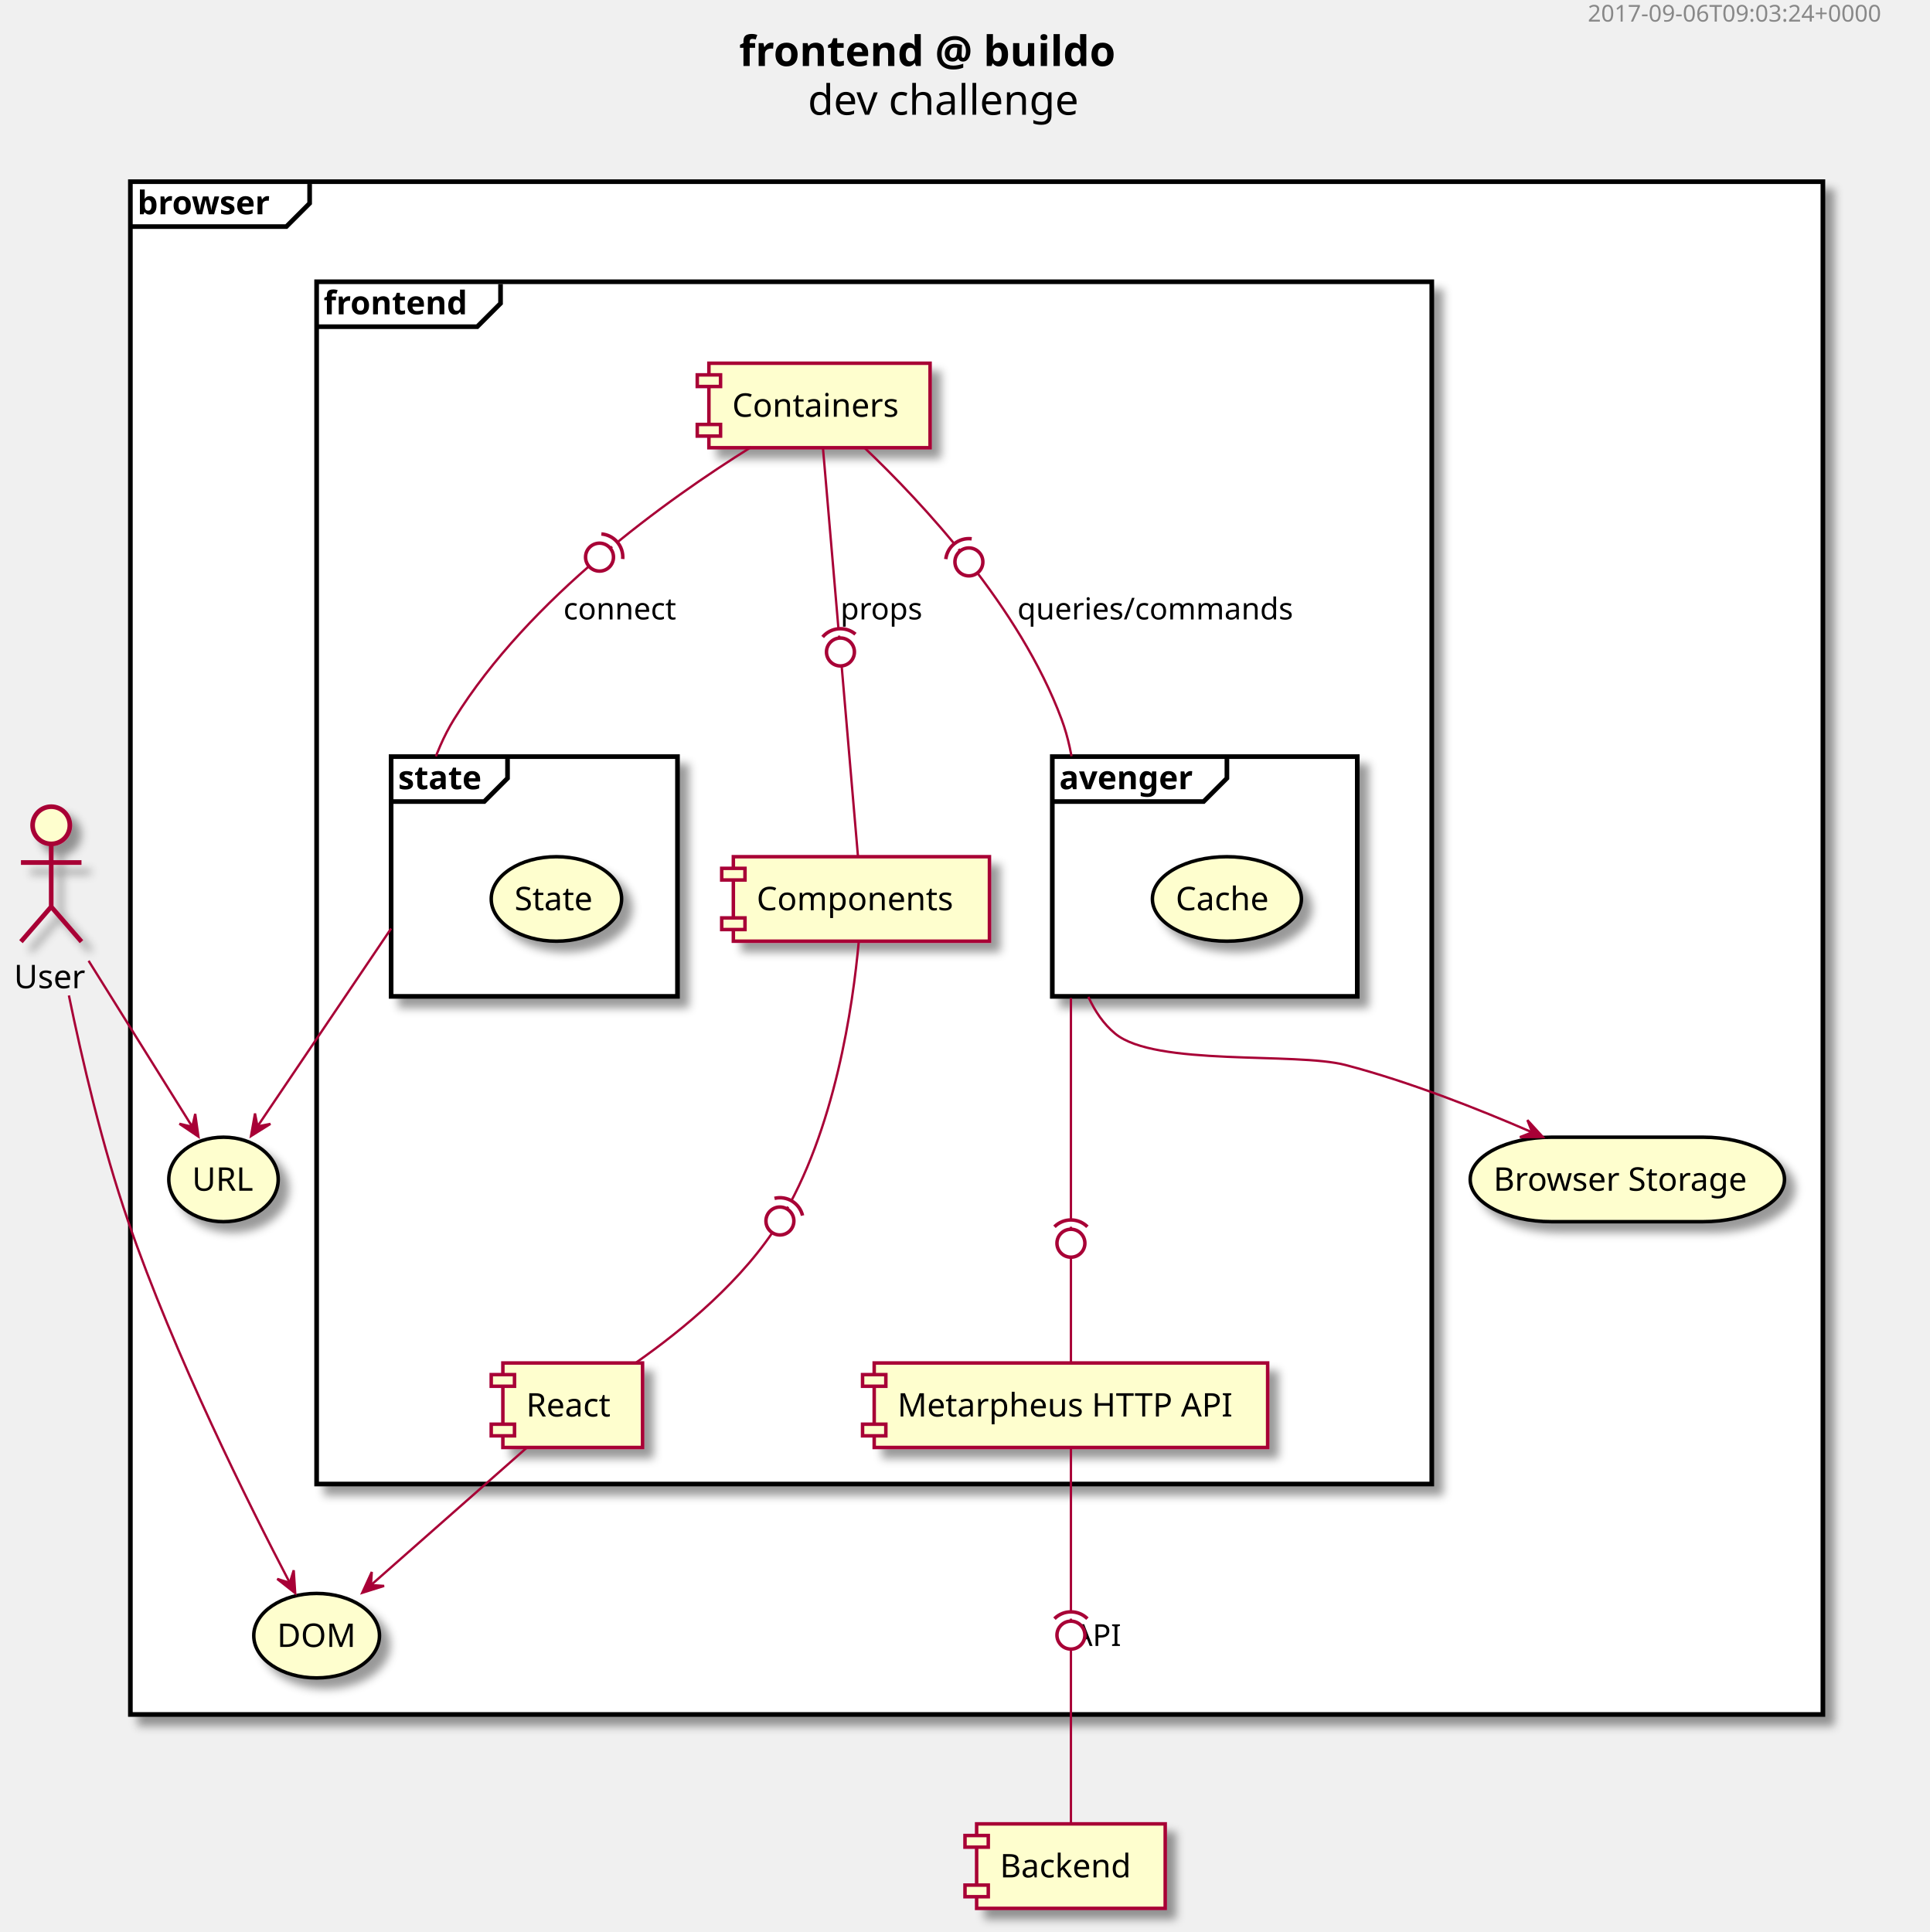
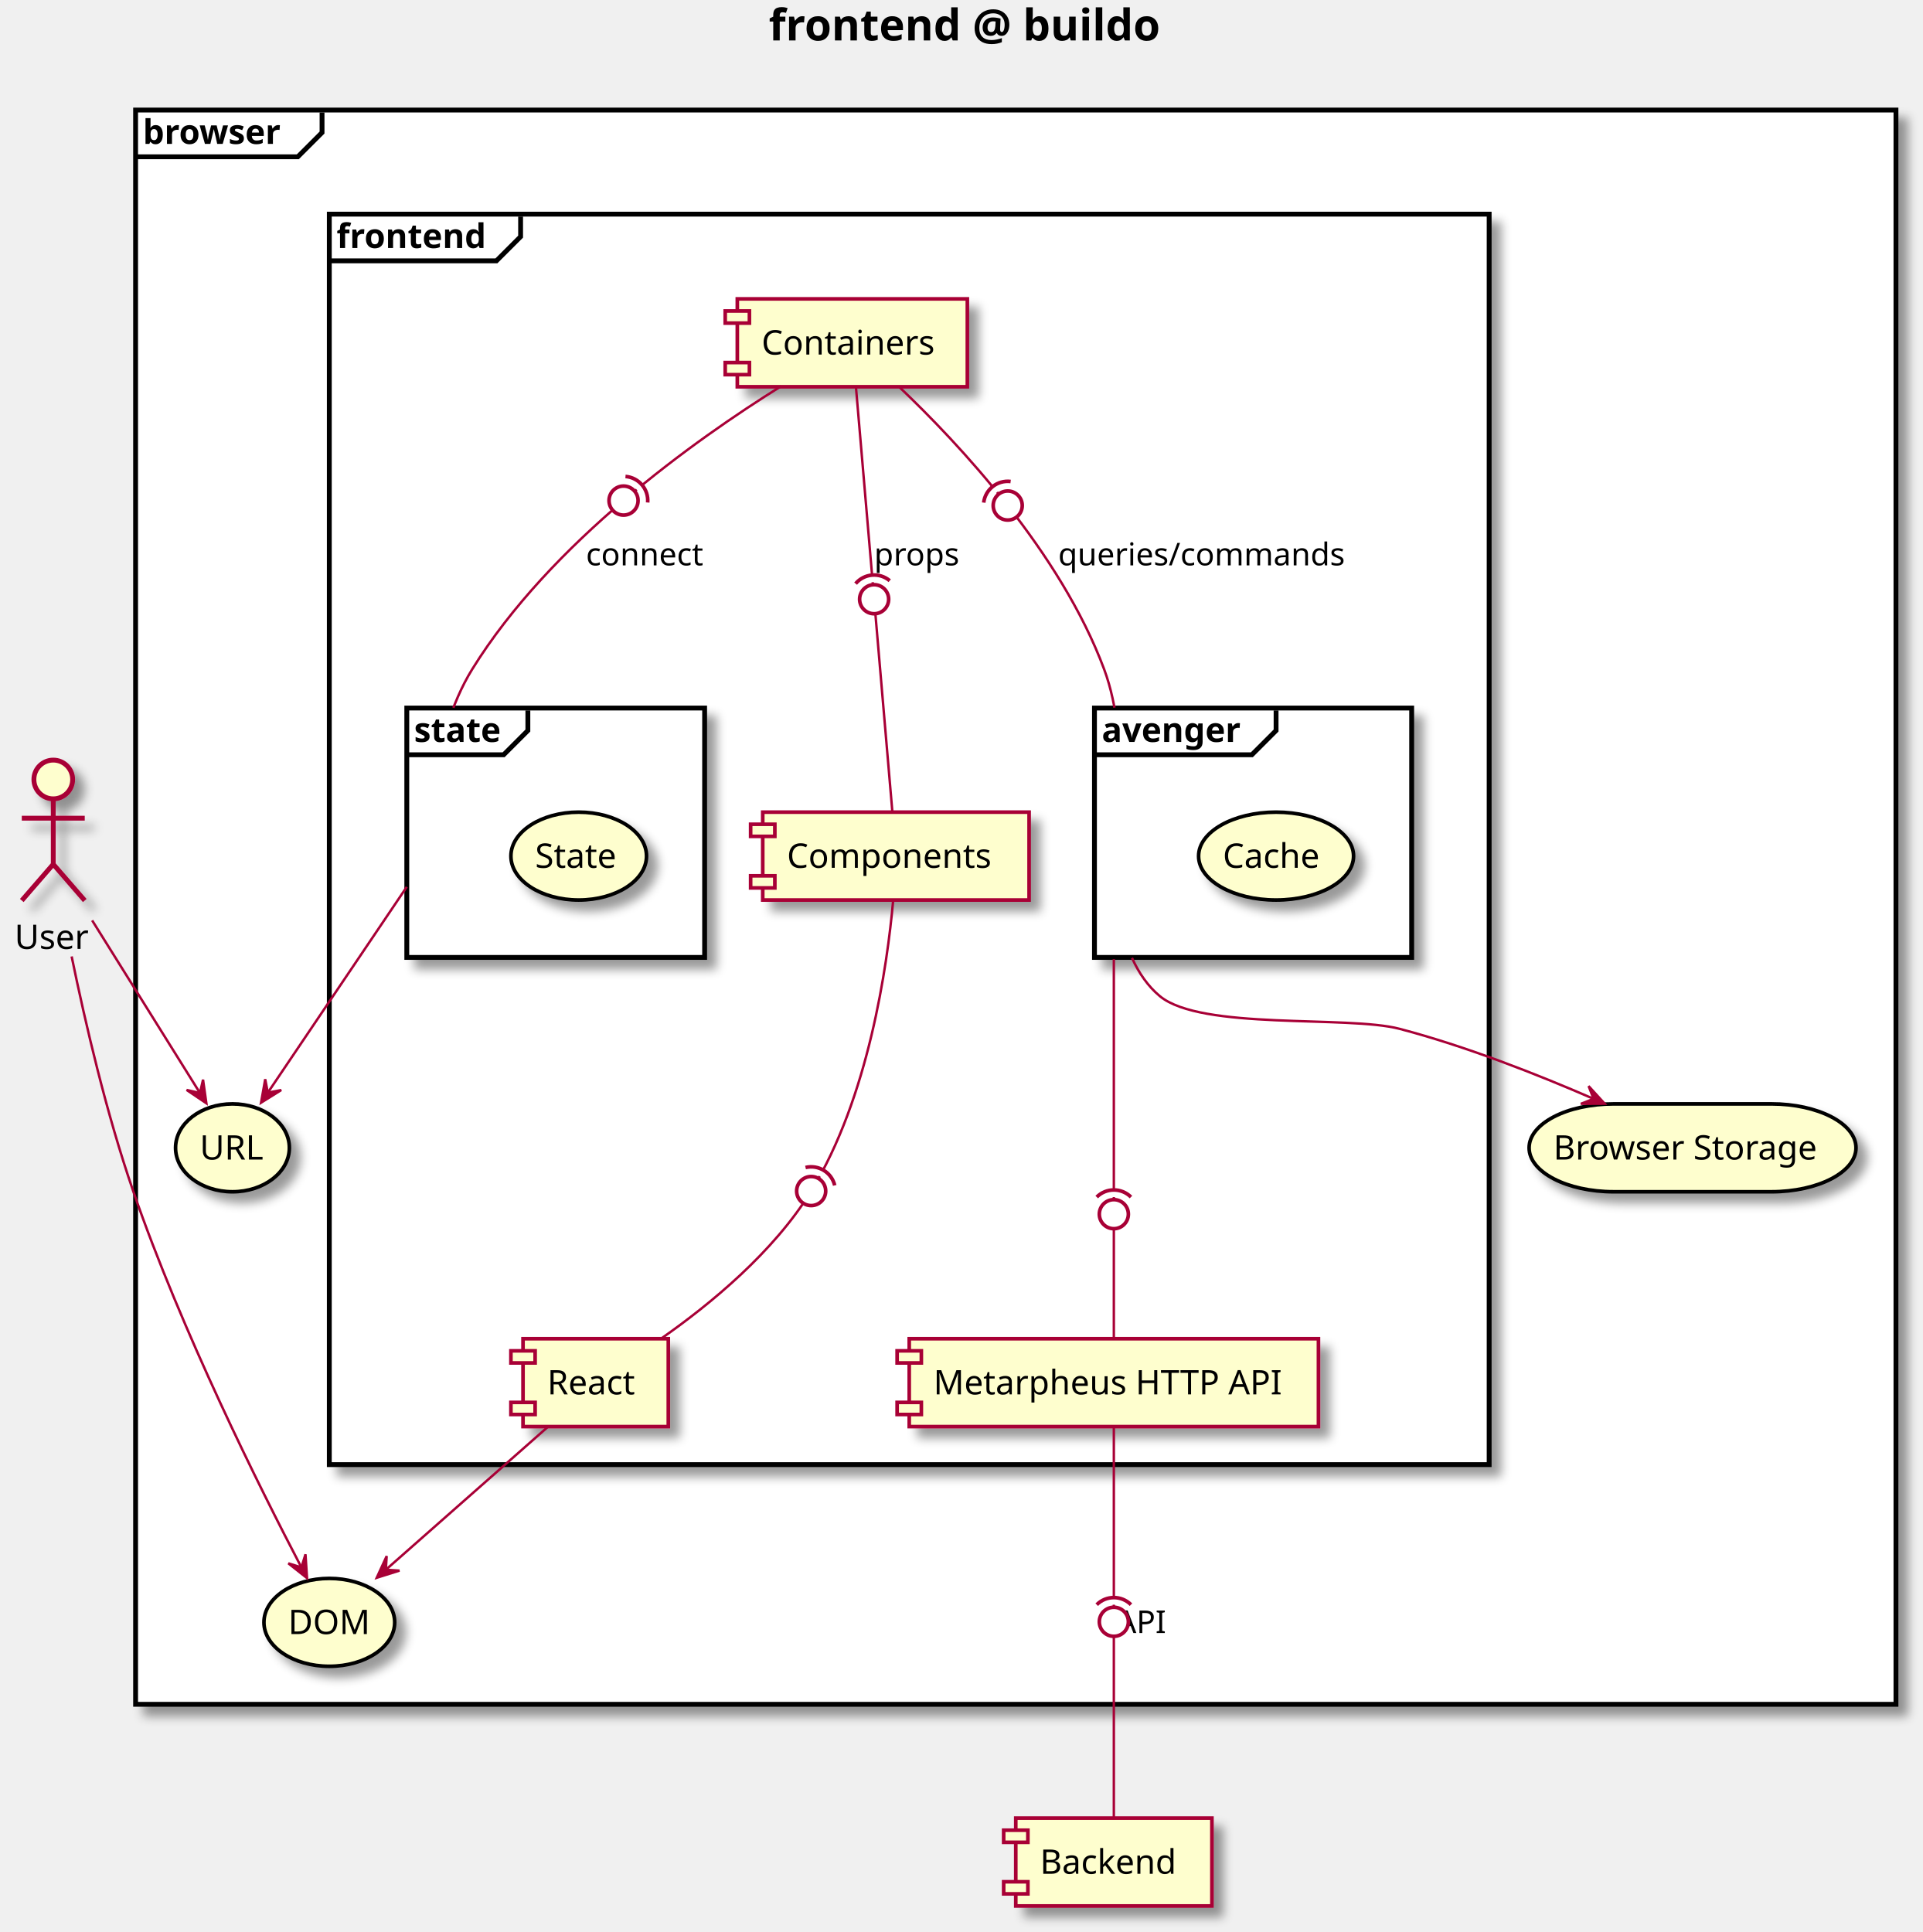
- <svg xmlns="http://www.w3.org/2000/svg" contentScriptType="application/ecmascript" contentStyleType="text/css" height="830px" preserveAspectRatio="none" style="width:829px;height:830px;" version="1.1" viewBox="0 0 829 830" width="829px" zoomAndPan="magnify">
+ <svg xmlns="http://www.w3.org/2000/svg" contentScriptType="application/ecmascript" contentStyleType="text/css" height="798px" preserveAspectRatio="none" style="width:794px;height:798px;" version="1.1" viewBox="0 0 794 798" width="794px" zoomAndPan="magnify">
  <defs>
-     <filter height="300%" id="f88ruwam3i84h" width="300%" x="-1" y="-1">
+     <filter height="300%" id="f1wczkrxqjubsb" width="300%" x="-1" y="-1">
      <feGaussianBlur result="blurOut" stdDeviation="2.0" />
      <feColorMatrix in="blurOut" result="blurOut2" type="matrix" values="0 0 0 0 0 0 0 0 0 0 0 0 0 0 0 0 0 0 .4 0" />
      <feOffset dx="4.0" dy="4.0" in="blurOut2" result="blurOut3" />
      <feBlend in="SourceGraphic" in2="blurOut3" mode="normal" />
    </filter>
  </defs>
  <g>
-     <text fill="#888888" font-family="sans-serif" font-size="10" lengthAdjust="spacingAndGlyphs" textLength="135" x="682" y="9.282">2017-09-06T09:03:24+0000</text>
-     <text fill="#000000" font-family="sans-serif" font-size="18" font-weight="bold" lengthAdjust="spacingAndGlyphs" textLength="182" x="317.5" y="28.349">frontend @ buildo</text>
-     <text fill="#000000" font-family="sans-serif" font-size="18" lengthAdjust="spacingAndGlyphs" textLength="123" x="347" y="49.302">dev challenge</text>
-     <rect fill="#FFFFFF" filter="url(#f88ruwam3i84h)" height="658.5" style="stroke: #000000; stroke-width: 2.0;" width="727" x="56" y="78.047" />
-     <path d="M133,79.047 L133,87.344 L123,97.344 L56,97.344 " fill="none" style="stroke: #000000; stroke-width: 2.0;" />
-     <text fill="#000000" font-family="sans-serif" font-size="14" font-weight="bold" lengthAdjust="spacingAndGlyphs" textLength="67" x="59" y="92.042">browser</text>
-     <rect fill="#FFFFFF" filter="url(#f88ruwam3i84h)" height="516.5" style="stroke: #000000; stroke-width: 2.0;" width="479" x="136" y="121.047" />
-     <path d="M215,122.047 L215,130.344 L205,140.344 L136,140.344 " fill="none" style="stroke: #000000; stroke-width: 2.0;" />
-     <text fill="#000000" font-family="sans-serif" font-size="14" font-weight="bold" lengthAdjust="spacingAndGlyphs" textLength="69" x="139" y="135.042">frontend</text>
-     <rect fill="#FFFFFF" filter="url(#f88ruwam3i84h)" height="103" style="stroke: #000000; stroke-width: 2.0;" width="123" x="168" y="325.047" />
-     <path d="M218,326.047 L218,334.344 L208,344.344 L168,344.344 " fill="none" style="stroke: #000000; stroke-width: 2.0;" />
-     <text fill="#000000" font-family="sans-serif" font-size="14" font-weight="bold" lengthAdjust="spacingAndGlyphs" textLength="40" x="171" y="339.042">state</text>
-     <rect fill="#FFFFFF" filter="url(#f88ruwam3i84h)" height="103" style="stroke: #000000; stroke-width: 2.0;" width="131" x="452" y="325.047" />
-     <path d="M527,326.047 L527,334.344 L517,344.344 L452,344.344 " fill="none" style="stroke: #000000; stroke-width: 2.0;" />
-     <text fill="#000000" font-family="sans-serif" font-size="14" font-weight="bold" lengthAdjust="spacingAndGlyphs" textLength="65" x="455" y="339.042">avenger</text>
-     <rect fill="#FEFECE" filter="url(#f88ruwam3i84h)" height="36.297" rx="35" ry="35" style="stroke: #000000; stroke-width: 1.5;" width="47" x="72.5" y="488.547" />
-     <text fill="#000000" font-family="sans-serif" font-size="14" lengthAdjust="spacingAndGlyphs" textLength="27" x="82.5" y="511.542">URL</text>
-     <rect fill="#FEFECE" filter="url(#f88ruwam3i84h)" height="36.297" rx="35" ry="35" style="stroke: #000000; stroke-width: 1.5;" width="54" x="109" y="684.547" />
-     <text fill="#000000" font-family="sans-serif" font-size="14" lengthAdjust="spacingAndGlyphs" textLength="34" x="119" y="707.542">DOM</text>
-     <rect fill="#FEFECE" filter="url(#f88ruwam3i84h)" height="36.297" rx="35" ry="35" style="stroke: #000000; stroke-width: 1.5;" width="135" x="631.5" y="488.547" />
-     <text fill="#000000" font-family="sans-serif" font-size="14" lengthAdjust="spacingAndGlyphs" textLength="115" x="641.5" y="511.542">Browser Storage</text>
-     <rect fill="#FEFECE" filter="url(#f88ruwam3i84h)" height="36.297" style="stroke: #A80036; stroke-width: 1.5;" width="60" x="216" y="585.547" />
-     <rect fill="#FEFECE" height="5" style="stroke: #A80036; stroke-width: 1.5;" width="10" x="211" y="590.547" />
-     <rect fill="#FEFECE" height="5" style="stroke: #A80036; stroke-width: 1.5;" width="10" x="211" y="611.844" />
-     <text fill="#000000" font-family="sans-serif" font-size="14" lengthAdjust="spacingAndGlyphs" textLength="40" x="226" y="608.542">React</text>
-     <rect fill="#FEFECE" filter="url(#f88ruwam3i84h)" height="36.297" style="stroke: #A80036; stroke-width: 1.5;" width="110" x="315" y="368.047" />
-     <rect fill="#FEFECE" height="5" style="stroke: #A80036; stroke-width: 1.5;" width="10" x="310" y="373.047" />
-     <rect fill="#FEFECE" height="5" style="stroke: #A80036; stroke-width: 1.5;" width="10" x="310" y="394.344" />
-     <text fill="#000000" font-family="sans-serif" font-size="14" lengthAdjust="spacingAndGlyphs" textLength="90" x="325" y="391.042">Components</text>
-     <rect fill="#FEFECE" filter="url(#f88ruwam3i84h)" height="36.297" style="stroke: #A80036; stroke-width: 1.5;" width="95" x="304.5" y="156.047" />
-     <rect fill="#FEFECE" height="5" style="stroke: #A80036; stroke-width: 1.5;" width="10" x="299.5" y="161.047" />
-     <rect fill="#FEFECE" height="5" style="stroke: #A80036; stroke-width: 1.5;" width="10" x="299.5" y="182.344" />
-     <text fill="#000000" font-family="sans-serif" font-size="14" lengthAdjust="spacingAndGlyphs" textLength="75" x="314.5" y="179.042">Containers</text>
-     <rect fill="#FEFECE" filter="url(#f88ruwam3i84h)" height="36.297" style="stroke: #A80036; stroke-width: 1.5;" width="169" x="375.5" y="585.547" />
-     <rect fill="#FEFECE" height="5" style="stroke: #A80036; stroke-width: 1.5;" width="10" x="370.5" y="590.547" />
-     <rect fill="#FEFECE" height="5" style="stroke: #A80036; stroke-width: 1.5;" width="10" x="370.5" y="611.844" />
-     <text fill="#000000" font-family="sans-serif" font-size="14" lengthAdjust="spacingAndGlyphs" textLength="149" x="385.5" y="608.542">Metarpheus HTTP API</text>
-     <rect fill="#FEFECE" filter="url(#f88ruwam3i84h)" height="36.297" rx="35" ry="35" style="stroke: #000000; stroke-width: 1.5;" width="56" x="211" y="368.047" />
-     <text fill="#000000" font-family="sans-serif" font-size="14" lengthAdjust="spacingAndGlyphs" textLength="36" x="221" y="391.042">State</text>
-     <rect fill="#FEFECE" filter="url(#f88ruwam3i84h)" height="36.297" rx="35" ry="35" style="stroke: #000000; stroke-width: 1.5;" width="64" x="495" y="368.047" />
-     <text fill="#000000" font-family="sans-serif" font-size="14" lengthAdjust="spacingAndGlyphs" textLength="44" x="505" y="391.042">Cache</text>
-     <ellipse cx="22" cy="354.547" fill="#FEFECE" filter="url(#f88ruwam3i84h)" rx="8" ry="8" style="stroke: #A80036; stroke-width: 2.0;" />
-     <path d="M22,362.547 L22,389.547 M9,370.547 L35,370.547 M22,389.547 L9,404.547 M22,389.547 L35,404.547 " fill="#FEFECE" filter="url(#f88ruwam3i84h)" style="stroke: #A80036; stroke-width: 2.0;" />
-     <text fill="#000000" font-family="sans-serif" font-size="14" lengthAdjust="spacingAndGlyphs" textLength="32" x="6" y="424.542">User</text>
-     <rect fill="#FEFECE" filter="url(#f88ruwam3i84h)" height="36.297" style="stroke: #A80036; stroke-width: 1.5;" width="81" x="419.5" y="783.547" />
-     <rect fill="#FEFECE" height="5" style="stroke: #A80036; stroke-width: 1.5;" width="10" x="414.5" y="788.547" />
-     <rect fill="#FEFECE" height="5" style="stroke: #A80036; stroke-width: 1.5;" width="10" x="414.5" y="809.844" />
-     <text fill="#000000" font-family="sans-serif" font-size="14" lengthAdjust="spacingAndGlyphs" textLength="61" x="429.5" y="806.542">Backend</text>
-     <path d="M226.587,621.665 C207.853,638.186 179.464,663.219 159.47,680.851 " fill="none" id="React-DOM" style="stroke: #A80036; stroke-width: 1.0;" />
-     <polygon fill="#A80036" points="155.589,684.273,164.985,681.32,159.339,680.966,159.693,675.32,155.589,684.273" style="stroke: #A80036; stroke-width: 1.0;" />
-     <path d="M368.875,404.39 C366.412,431.782 358.699,485.912 335,524.547 C319.531,549.766 293.304,571.294 273.317,585.303 " fill="none" id="Components-React" style="stroke: #A80036; stroke-width: 1.0;" />
-     <path d="M344.725,522.217 A10,10 0 0 0 332.67 514.822" fill="#FFFFFF" style="stroke: #A80036; stroke-width: 1.5;" />
-     <ellipse cx="335" cy="524.547" fill="#FFFFFF" rx="6" ry="6" style="stroke: #A80036; stroke-width: 1.5;" />
-     <path d="M353.473,192.232 C356.857,231.709 365.153,328.497 368.532,367.919 " fill="none" id="Containers-Components" style="stroke: #A80036; stroke-width: 1.0;" />
-     <text fill="#000000" font-family="sans-serif" font-size="13" lengthAdjust="spacingAndGlyphs" textLength="36" x="361" y="266.114">props</text>
-     <path d="M367.446,272.447 A10,10 0 0 0 353.355 273.655" fill="#FFFFFF" style="stroke: #A80036; stroke-width: 1.5;" />
-     <ellipse cx="361.004" cy="280.096" fill="#FFFFFF" rx="6" ry="6" style="stroke: #A80036; stroke-width: 1.5;" />
-     <path d="M322.555,192.131 C286.827,214.419 227.365,256.802 195,309.047 C192.78,312.631 190.818,316.462 189.086,320.426 C188.653,321.417 188.234,322.417 187.829,323.423 C187.627,323.926 187.428,324.431 187.232,324.937 " fill="none" id="Containers-state" style="stroke: #A80036; stroke-width: 1.0;" />
-     <text fill="#000000" font-family="sans-serif" font-size="13" lengthAdjust="spacingAndGlyphs" textLength="51" x="242" y="266.114">connect</text>
-     <path d="M267.485,240.153 A10,10 0 0 0 258.314 229.387" fill="#FFFFFF" style="stroke: #A80036; stroke-width: 1.5;" />
-     <ellipse cx="257.516" cy="239.355" fill="#FFFFFF" rx="6" ry="6" style="stroke: #A80036; stroke-width: 1.5;" />
-     <path d="M167.988,398.915 C167.918,399.018 167.848,399.123 167.777,399.227 C167.636,399.437 167.493,399.648 167.348,399.862 C167.06,400.289 166.765,400.726 166.465,401.17 C165.865,402.059 165.243,402.981 164.599,403.934 C163.313,405.84 161.944,407.868 160.506,409.998 C157.63,414.258 154.479,418.925 151.165,423.834 C137.91,443.468 122.046,466.966 110.74,483.713 " fill="none" id="state-URL" style="stroke: #A80036; stroke-width: 1.0;" />
-     <polygon fill="#A80036" points="107.81,488.054,116.16,482.832,110.607,483.909,109.529,478.356,107.81,488.054" style="stroke: #A80036; stroke-width: 1.0;" />
-     <path d="M371.248,192.297 C396.026,215.865 438.024,260.749 456,309.047 C457.429,312.886 458.57,316.909 459.473,321.016 C459.698,322.043 459.909,323.075 460.105,324.111 C460.155,324.37 460.203,324.629 460.25,324.888 " fill="none" id="Containers-avenger" style="stroke: #A80036; stroke-width: 1.0;" />
-     <text fill="#000000" font-family="sans-serif" font-size="13" lengthAdjust="spacingAndGlyphs" textLength="123" x="437" y="266.114">queries/commands</text>
-     <path d="M417.376,231.47 A10,10 0 0 0 406.247 240.197" fill="#FFFFFF" style="stroke: #A80036; stroke-width: 1.5;" />
-     <ellipse cx="416.175" cy="241.398" fill="#FFFFFF" rx="6" ry="6" style="stroke: #A80036; stroke-width: 1.5;" />
-     <path d="M460,428.753 C460,429.859 460,430.98 460,432.116 C460,434.386 460,436.714 460,439.091 C460,448.601 460,458.909 460,469.566 C460,512.194 460,560.404 460,585.423 " fill="none" id="avenger-MetarpheusHTTPAPI" style="stroke: #A80036; stroke-width: 1.0;" />
-     <path d="M467.071,527.027 A10,10 0 0 0 452.929 527.027" fill="#FFFFFF" style="stroke: #A80036; stroke-width: 1.5;" />
-     <ellipse cx="460" cy="534.098" fill="#FFFFFF" rx="6" ry="6" style="stroke: #A80036; stroke-width: 1.5;" />
-     <path d="M467.492,428.247 C467.534,428.339 467.577,428.432 467.619,428.524 C470.34,434.447 474.022,439.919 479,444.047 C496.092,458.22 556.523,451.912 578,457.547 C605.347,464.722 634.861,476.347 657.895,486.36 " fill="none" id="avenger-BrowserStorage" style="stroke: #A80036; stroke-width: 1.0;" />
-     <polygon fill="#A80036" points="662.708,488.47,656.073,481.191,658.129,486.461,652.859,488.517,662.708,488.47" style="stroke: #A80036; stroke-width: 1.0;" />
-     <path d="M38.057,412.76 C51.335,434.023 69.979,463.879 82.499,483.928 " fill="none" id="User-URL" style="stroke: #A80036; stroke-width: 1.0;" />
-     <polygon fill="#A80036" points="85.23,488.3,83.855,478.547,82.581,484.059,77.07,482.785,85.23,488.3" style="stroke: #A80036; stroke-width: 1.0;" />
-     <path d="M29.587,427.647 C35.284,455.34 43.986,492.639 55,524.547 C74.968,582.397 107.219,646.974 124.382,679.812 " fill="none" id="User-DOM" style="stroke: #A80036; stroke-width: 1.0;" />
-     <polygon fill="#A80036" points="126.802,684.422,126.16,674.594,124.478,679.995,119.077,678.313,126.802,684.422" style="stroke: #A80036; stroke-width: 1.0;" />
-     <path d="M460,621.598 C460,658.666 460,746.237 460,783.396 " fill="none" id="MetarpheusHTTPAPI-Backend" style="stroke: #A80036; stroke-width: 1.0;" />
-     <text fill="#000000" font-family="sans-serif" font-size="13" lengthAdjust="spacingAndGlyphs" textLength="20" x="461" y="707.114">API</text>
-     <path d="M467.071,695.392 A10,10 0 0 0 452.929 695.392" fill="#FFFFFF" style="stroke: #A80036; stroke-width: 1.5;" />
-     <ellipse cx="460" cy="702.463" fill="#FFFFFF" rx="6" ry="6" style="stroke: #A80036; stroke-width: 1.5;" />
+     <text fill="#000000" font-family="sans-serif" font-size="18" font-weight="bold" lengthAdjust="spacingAndGlyphs" textLength="182" x="317.5" y="16.708">frontend @ buildo</text>
+     <rect fill="#FFFFFF" filter="url(#f1wczkrxqjubsb)" height="658.5" style="stroke: #000000; stroke-width: 2.0;" width="727" x="56" y="45.453" />
+     <path d="M133,46.453 L133,54.75 L123,64.75 L56,64.75 " fill="none" style="stroke: #000000; stroke-width: 2.0;" />
+     <text fill="#000000" font-family="sans-serif" font-size="14" font-weight="bold" lengthAdjust="spacingAndGlyphs" textLength="67" x="59" y="59.448">browser</text>
+     <rect fill="#FFFFFF" filter="url(#f1wczkrxqjubsb)" height="516.5" style="stroke: #000000; stroke-width: 2.0;" width="479" x="136" y="88.453" />
+     <path d="M215,89.453 L215,97.75 L205,107.75 L136,107.75 " fill="none" style="stroke: #000000; stroke-width: 2.0;" />
+     <text fill="#000000" font-family="sans-serif" font-size="14" font-weight="bold" lengthAdjust="spacingAndGlyphs" textLength="69" x="139" y="102.448">frontend</text>
+     <rect fill="#FFFFFF" filter="url(#f1wczkrxqjubsb)" height="103" style="stroke: #000000; stroke-width: 2.0;" width="123" x="168" y="292.453" />
+     <path d="M218,293.453 L218,301.75 L208,311.75 L168,311.75 " fill="none" style="stroke: #000000; stroke-width: 2.0;" />
+     <text fill="#000000" font-family="sans-serif" font-size="14" font-weight="bold" lengthAdjust="spacingAndGlyphs" textLength="40" x="171" y="306.448">state</text>
+     <rect fill="#FFFFFF" filter="url(#f1wczkrxqjubsb)" height="103" style="stroke: #000000; stroke-width: 2.0;" width="131" x="452" y="292.453" />
+     <path d="M527,293.453 L527,301.75 L517,311.75 L452,311.75 " fill="none" style="stroke: #000000; stroke-width: 2.0;" />
+     <text fill="#000000" font-family="sans-serif" font-size="14" font-weight="bold" lengthAdjust="spacingAndGlyphs" textLength="65" x="455" y="306.448">avenger</text>
+     <rect fill="#FEFECE" filter="url(#f1wczkrxqjubsb)" height="36.297" rx="35" ry="35" style="stroke: #000000; stroke-width: 1.5;" width="47" x="72.5" y="455.953" />
+     <text fill="#000000" font-family="sans-serif" font-size="14" lengthAdjust="spacingAndGlyphs" textLength="27" x="82.5" y="478.948">URL</text>
+     <rect fill="#FEFECE" filter="url(#f1wczkrxqjubsb)" height="36.297" rx="35" ry="35" style="stroke: #000000; stroke-width: 1.5;" width="54" x="109" y="651.953" />
+     <text fill="#000000" font-family="sans-serif" font-size="14" lengthAdjust="spacingAndGlyphs" textLength="34" x="119" y="674.948">DOM</text>
+     <rect fill="#FEFECE" filter="url(#f1wczkrxqjubsb)" height="36.297" rx="35" ry="35" style="stroke: #000000; stroke-width: 1.5;" width="135" x="631.5" y="455.953" />
+     <text fill="#000000" font-family="sans-serif" font-size="14" lengthAdjust="spacingAndGlyphs" textLength="115" x="641.5" y="478.948">Browser Storage</text>
+     <rect fill="#FEFECE" filter="url(#f1wczkrxqjubsb)" height="36.297" style="stroke: #A80036; stroke-width: 1.5;" width="60" x="216" y="552.953" />
+     <rect fill="#FEFECE" height="5" style="stroke: #A80036; stroke-width: 1.5;" width="10" x="211" y="557.953" />
+     <rect fill="#FEFECE" height="5" style="stroke: #A80036; stroke-width: 1.5;" width="10" x="211" y="579.25" />
+     <text fill="#000000" font-family="sans-serif" font-size="14" lengthAdjust="spacingAndGlyphs" textLength="40" x="226" y="575.948">React</text>
+     <rect fill="#FEFECE" filter="url(#f1wczkrxqjubsb)" height="36.297" style="stroke: #A80036; stroke-width: 1.5;" width="110" x="315" y="335.453" />
+     <rect fill="#FEFECE" height="5" style="stroke: #A80036; stroke-width: 1.5;" width="10" x="310" y="340.453" />
+     <rect fill="#FEFECE" height="5" style="stroke: #A80036; stroke-width: 1.5;" width="10" x="310" y="361.75" />
+     <text fill="#000000" font-family="sans-serif" font-size="14" lengthAdjust="spacingAndGlyphs" textLength="90" x="325" y="358.448">Components</text>
+     <rect fill="#FEFECE" filter="url(#f1wczkrxqjubsb)" height="36.297" style="stroke: #A80036; stroke-width: 1.5;" width="95" x="304.5" y="123.453" />
+     <rect fill="#FEFECE" height="5" style="stroke: #A80036; stroke-width: 1.5;" width="10" x="299.5" y="128.453" />
+     <rect fill="#FEFECE" height="5" style="stroke: #A80036; stroke-width: 1.5;" width="10" x="299.5" y="149.75" />
+     <text fill="#000000" font-family="sans-serif" font-size="14" lengthAdjust="spacingAndGlyphs" textLength="75" x="314.5" y="146.448">Containers</text>
+     <rect fill="#FEFECE" filter="url(#f1wczkrxqjubsb)" height="36.297" style="stroke: #A80036; stroke-width: 1.5;" width="169" x="375.5" y="552.953" />
+     <rect fill="#FEFECE" height="5" style="stroke: #A80036; stroke-width: 1.5;" width="10" x="370.5" y="557.953" />
+     <rect fill="#FEFECE" height="5" style="stroke: #A80036; stroke-width: 1.5;" width="10" x="370.5" y="579.25" />
+     <text fill="#000000" font-family="sans-serif" font-size="14" lengthAdjust="spacingAndGlyphs" textLength="149" x="385.5" y="575.948">Metarpheus HTTP API</text>
+     <rect fill="#FEFECE" filter="url(#f1wczkrxqjubsb)" height="36.297" rx="35" ry="35" style="stroke: #000000; stroke-width: 1.5;" width="56" x="211" y="335.453" />
+     <text fill="#000000" font-family="sans-serif" font-size="14" lengthAdjust="spacingAndGlyphs" textLength="36" x="221" y="358.448">State</text>
+     <rect fill="#FEFECE" filter="url(#f1wczkrxqjubsb)" height="36.297" rx="35" ry="35" style="stroke: #000000; stroke-width: 1.5;" width="64" x="495" y="335.453" />
+     <text fill="#000000" font-family="sans-serif" font-size="14" lengthAdjust="spacingAndGlyphs" textLength="44" x="505" y="358.448">Cache</text>
+     <ellipse cx="22" cy="321.953" fill="#FEFECE" filter="url(#f1wczkrxqjubsb)" rx="8" ry="8" style="stroke: #A80036; stroke-width: 2.0;" />
+     <path d="M22,329.953 L22,356.953 M9,337.953 L35,337.953 M22,356.953 L9,371.953 M22,356.953 L35,371.953 " fill="#FEFECE" filter="url(#f1wczkrxqjubsb)" style="stroke: #A80036; stroke-width: 2.0;" />
+     <text fill="#000000" font-family="sans-serif" font-size="14" lengthAdjust="spacingAndGlyphs" textLength="32" x="6" y="391.948">User</text>
+     <rect fill="#FEFECE" filter="url(#f1wczkrxqjubsb)" height="36.297" style="stroke: #A80036; stroke-width: 1.5;" width="81" x="419.5" y="750.953" />
+     <rect fill="#FEFECE" height="5" style="stroke: #A80036; stroke-width: 1.5;" width="10" x="414.5" y="755.953" />
+     <rect fill="#FEFECE" height="5" style="stroke: #A80036; stroke-width: 1.5;" width="10" x="414.5" y="777.25" />
+     <text fill="#000000" font-family="sans-serif" font-size="14" lengthAdjust="spacingAndGlyphs" textLength="61" x="429.5" y="773.948">Backend</text>
+     <path d="M226.587,589.071 C207.853,605.592 179.464,630.625 159.47,648.257 " fill="none" id="React-DOM" style="stroke: #A80036; stroke-width: 1.0;" />
+     <polygon fill="#A80036" points="155.589,651.679,164.985,648.726,159.339,648.372,159.693,642.726,155.589,651.679" style="stroke: #A80036; stroke-width: 1.0;" />
+     <path d="M368.875,371.796 C366.412,399.188 358.699,453.318 335,491.953 C319.531,517.172 293.304,538.7 273.317,552.709 " fill="none" id="Components-React" style="stroke: #A80036; stroke-width: 1.0;" />
+     <path d="M344.725,489.623 A10,10 0 0 0 332.67 482.228" fill="#FFFFFF" style="stroke: #A80036; stroke-width: 1.5;" />
+     <ellipse cx="335" cy="491.953" fill="#FFFFFF" rx="6" ry="6" style="stroke: #A80036; stroke-width: 1.5;" />
+     <path d="M353.473,159.638 C356.857,199.115 365.153,295.903 368.532,335.325 " fill="none" id="Containers-Components" style="stroke: #A80036; stroke-width: 1.0;" />
+     <text fill="#000000" font-family="sans-serif" font-size="13" lengthAdjust="spacingAndGlyphs" textLength="36" x="361" y="233.52">props</text>
+     <path d="M367.446,239.853 A10,10 0 0 0 353.355 241.061" fill="#FFFFFF" style="stroke: #A80036; stroke-width: 1.5;" />
+     <ellipse cx="361.004" cy="247.502" fill="#FFFFFF" rx="6" ry="6" style="stroke: #A80036; stroke-width: 1.5;" />
+     <path d="M322.555,159.537 C286.827,181.825 227.365,224.208 195,276.453 C192.78,280.037 190.818,283.868 189.086,287.832 C188.653,288.824 188.234,289.823 187.829,290.829 C187.627,291.332 187.428,291.837 187.232,292.344 " fill="none" id="Containers-state" style="stroke: #A80036; stroke-width: 1.0;" />
+     <text fill="#000000" font-family="sans-serif" font-size="13" lengthAdjust="spacingAndGlyphs" textLength="51" x="242" y="233.52">connect</text>
+     <path d="M267.485,207.559 A10,10 0 0 0 258.314 196.793" fill="#FFFFFF" style="stroke: #A80036; stroke-width: 1.5;" />
+     <ellipse cx="257.516" cy="206.761" fill="#FFFFFF" rx="6" ry="6" style="stroke: #A80036; stroke-width: 1.5;" />
+     <path d="M167.988,366.321 C167.918,366.425 167.848,366.529 167.777,366.634 C167.636,366.843 167.493,367.055 167.348,367.268 C167.06,367.696 166.765,368.132 166.465,368.576 C165.865,369.465 165.243,370.387 164.599,371.34 C163.313,373.246 161.944,375.274 160.506,377.404 C157.63,381.664 154.479,386.331 151.165,391.24 C137.91,410.874 122.046,434.372 110.74,451.119 " fill="none" id="state-URL" style="stroke: #A80036; stroke-width: 1.0;" />
+     <polygon fill="#A80036" points="107.81,455.46,116.16,450.238,110.607,451.316,109.529,445.762,107.81,455.46" style="stroke: #A80036; stroke-width: 1.0;" />
+     <path d="M371.248,159.703 C396.026,183.271 438.024,228.155 456,276.453 C457.429,280.292 458.57,284.315 459.473,288.423 C459.698,289.449 459.909,290.481 460.105,291.517 C460.155,291.776 460.203,292.035 460.25,292.295 " fill="none" id="Containers-avenger" style="stroke: #A80036; stroke-width: 1.0;" />
+     <text fill="#000000" font-family="sans-serif" font-size="13" lengthAdjust="spacingAndGlyphs" textLength="123" x="437" y="233.52">queries/commands</text>
+     <path d="M417.376,198.877 A10,10 0 0 0 406.247 207.603" fill="#FFFFFF" style="stroke: #A80036; stroke-width: 1.5;" />
+     <ellipse cx="416.175" cy="208.804" fill="#FFFFFF" rx="6" ry="6" style="stroke: #A80036; stroke-width: 1.5;" />
+     <path d="M460,396.16 C460,397.266 460,398.387 460,399.522 C460,401.793 460,404.12 460,406.497 C460,416.007 460,426.315 460,436.972 C460,479.6 460,527.81 460,552.829 " fill="none" id="avenger-MetarpheusHTTPAPI" style="stroke: #A80036; stroke-width: 1.0;" />
+     <path d="M467.071,494.433 A10,10 0 0 0 452.929 494.433" fill="#FFFFFF" style="stroke: #A80036; stroke-width: 1.5;" />
+     <ellipse cx="460" cy="501.504" fill="#FFFFFF" rx="6" ry="6" style="stroke: #A80036; stroke-width: 1.5;" />
+     <path d="M467.492,395.653 C467.534,395.745 467.577,395.838 467.619,395.931 C470.34,401.853 474.022,407.325 479,411.453 C496.092,425.626 556.523,419.318 578,424.953 C605.347,432.128 634.861,443.753 657.895,453.766 " fill="none" id="avenger-BrowserStorage" style="stroke: #A80036; stroke-width: 1.0;" />
+     <polygon fill="#A80036" points="662.708,455.876,656.073,448.598,658.129,453.868,652.859,455.924,662.708,455.876" style="stroke: #A80036; stroke-width: 1.0;" />
+     <path d="M38.057,380.166 C51.335,401.429 69.979,431.285 82.499,451.334 " fill="none" id="User-URL" style="stroke: #A80036; stroke-width: 1.0;" />
+     <polygon fill="#A80036" points="85.23,455.706,83.855,445.954,82.581,451.465,77.07,450.191,85.23,455.706" style="stroke: #A80036; stroke-width: 1.0;" />
+     <path d="M29.587,395.053 C35.284,422.746 43.986,460.045 55,491.953 C74.968,549.803 107.219,614.38 124.382,647.218 " fill="none" id="User-DOM" style="stroke: #A80036; stroke-width: 1.0;" />
+     <polygon fill="#A80036" points="126.802,651.828,126.16,642,124.478,647.401,119.077,645.719,126.802,651.828" style="stroke: #A80036; stroke-width: 1.0;" />
+     <path d="M460,589.004 C460,626.072 460,713.643 460,750.802 " fill="none" id="MetarpheusHTTPAPI-Backend" style="stroke: #A80036; stroke-width: 1.0;" />
+     <text fill="#000000" font-family="sans-serif" font-size="13" lengthAdjust="spacingAndGlyphs" textLength="20" x="461" y="674.52">API</text>
+     <path d="M467.071,662.798 A10,10 0 0 0 452.929 662.798" fill="#FFFFFF" style="stroke: #A80036; stroke-width: 1.5;" />
+     <ellipse cx="460" cy="669.869" fill="#FFFFFF" rx="6" ry="6" style="stroke: #A80036; stroke-width: 1.5;" />
  </g>
</svg>
